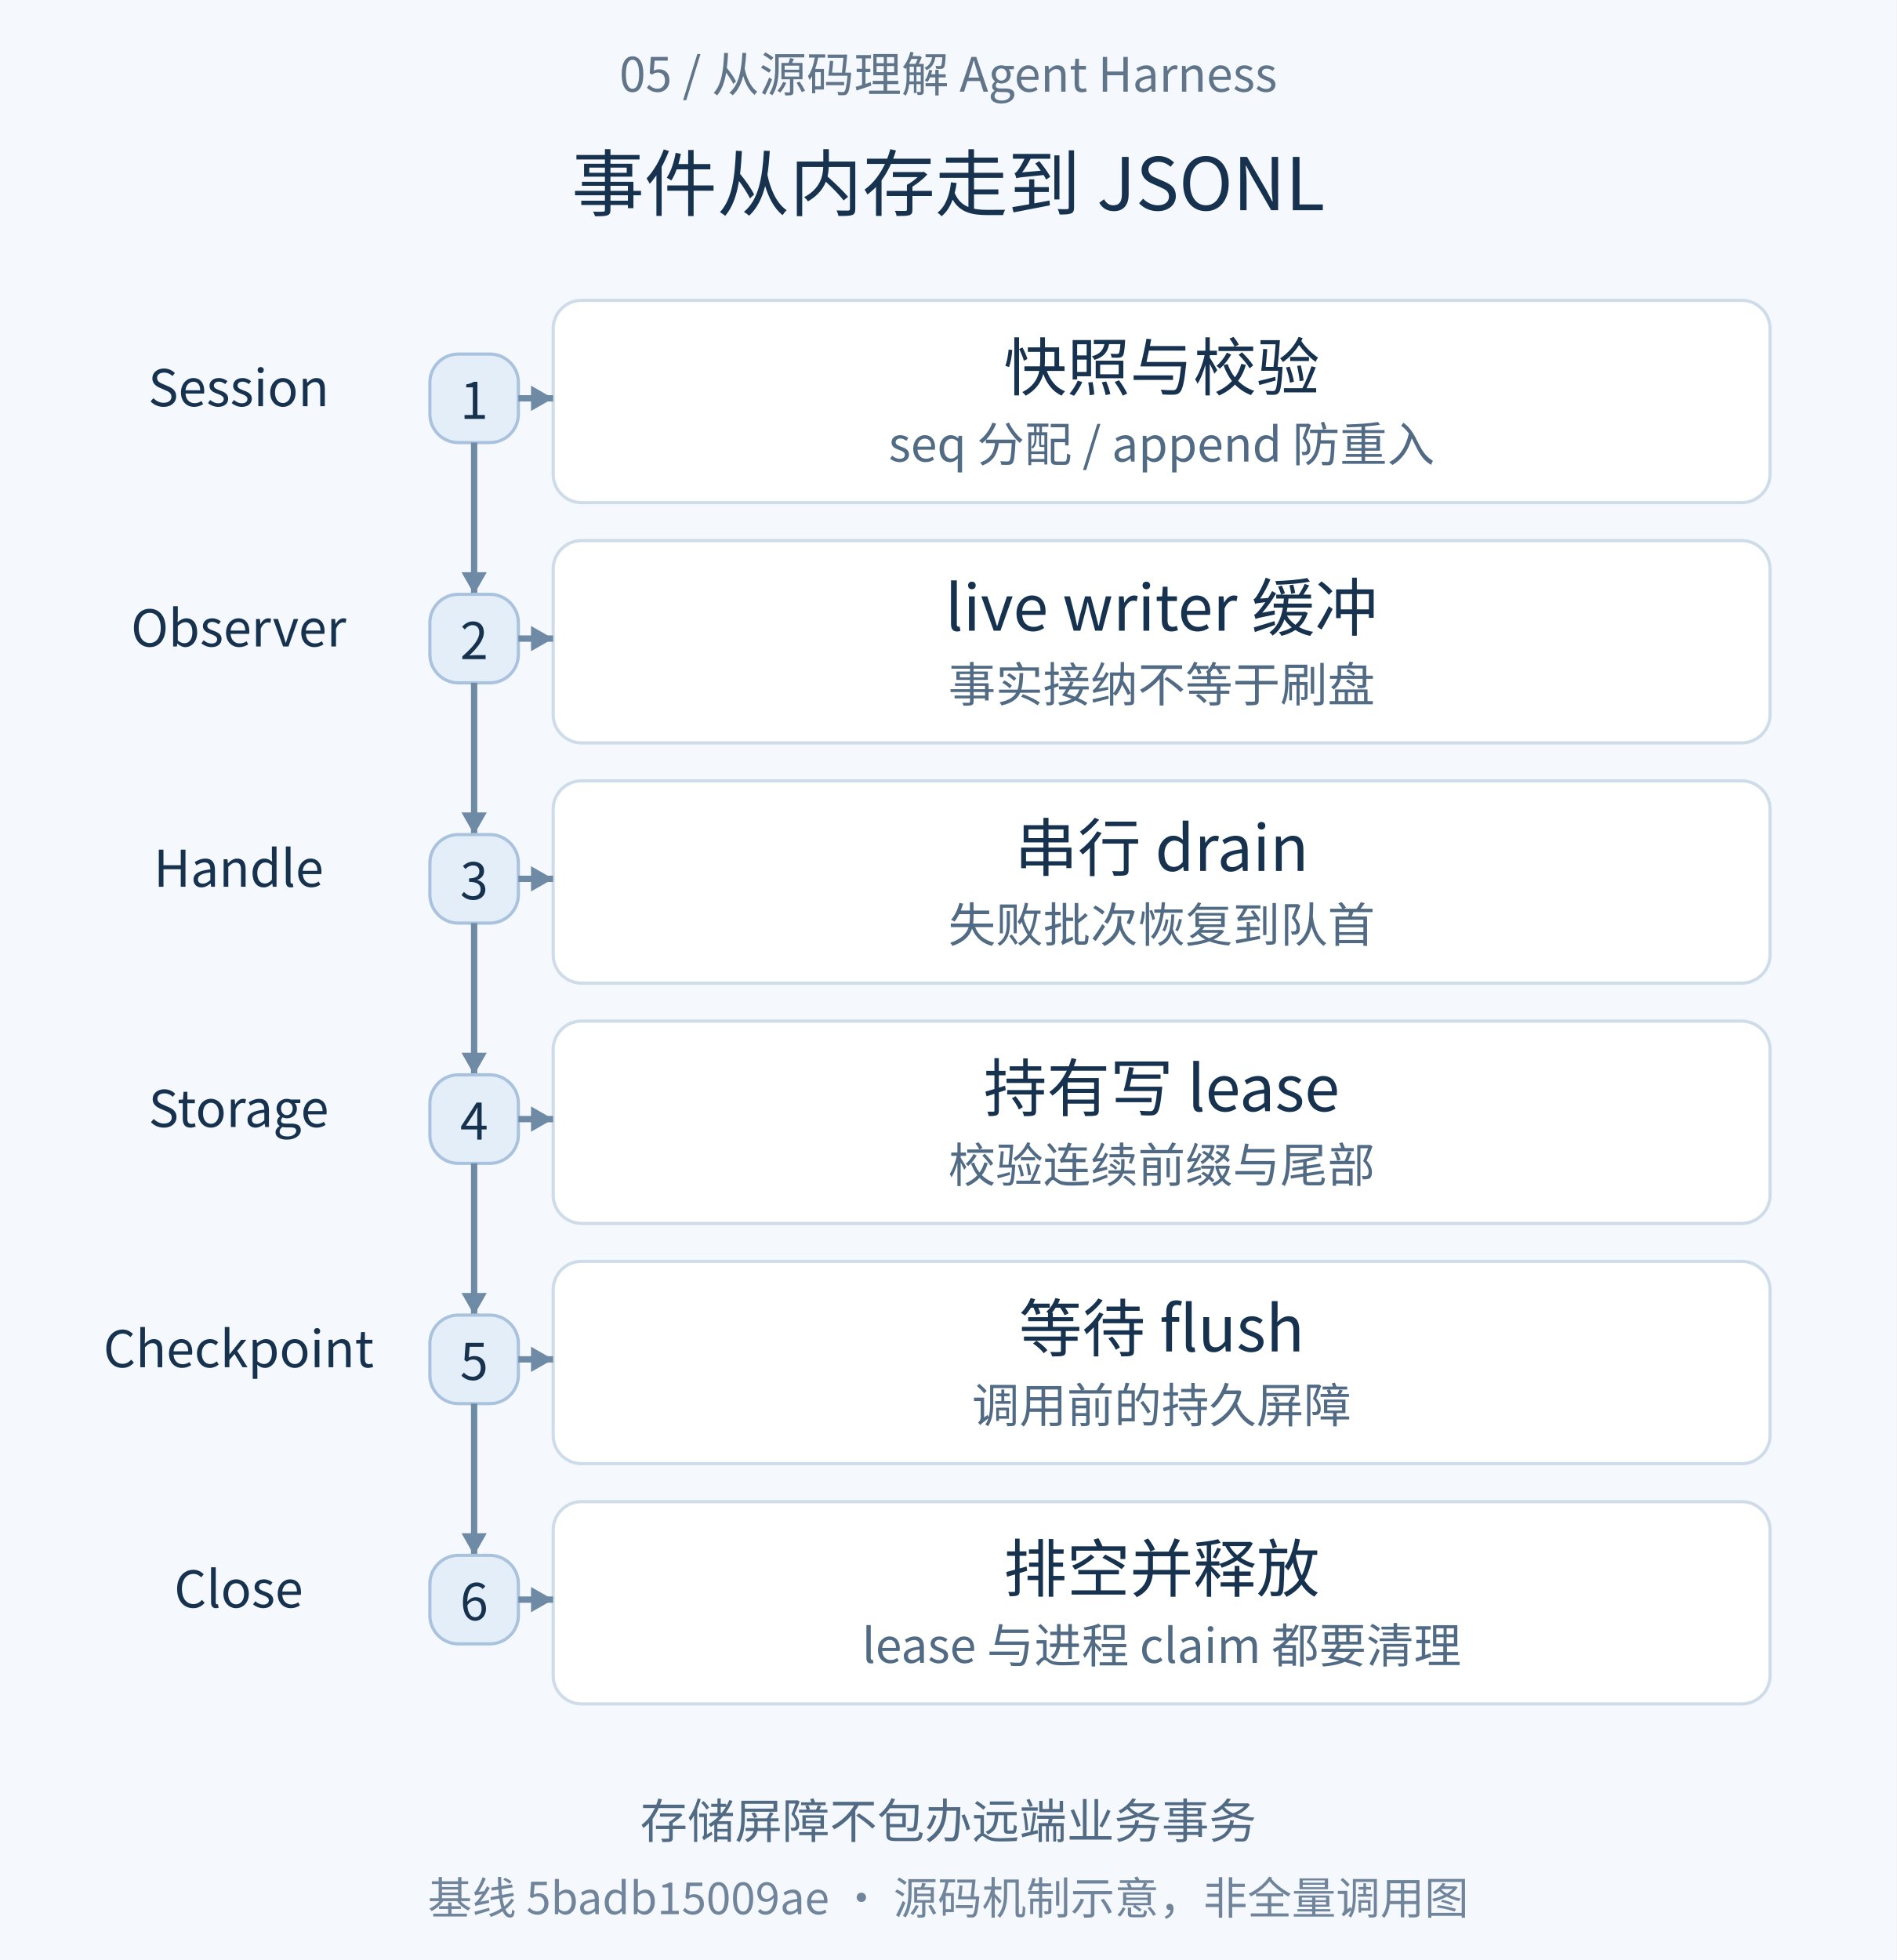
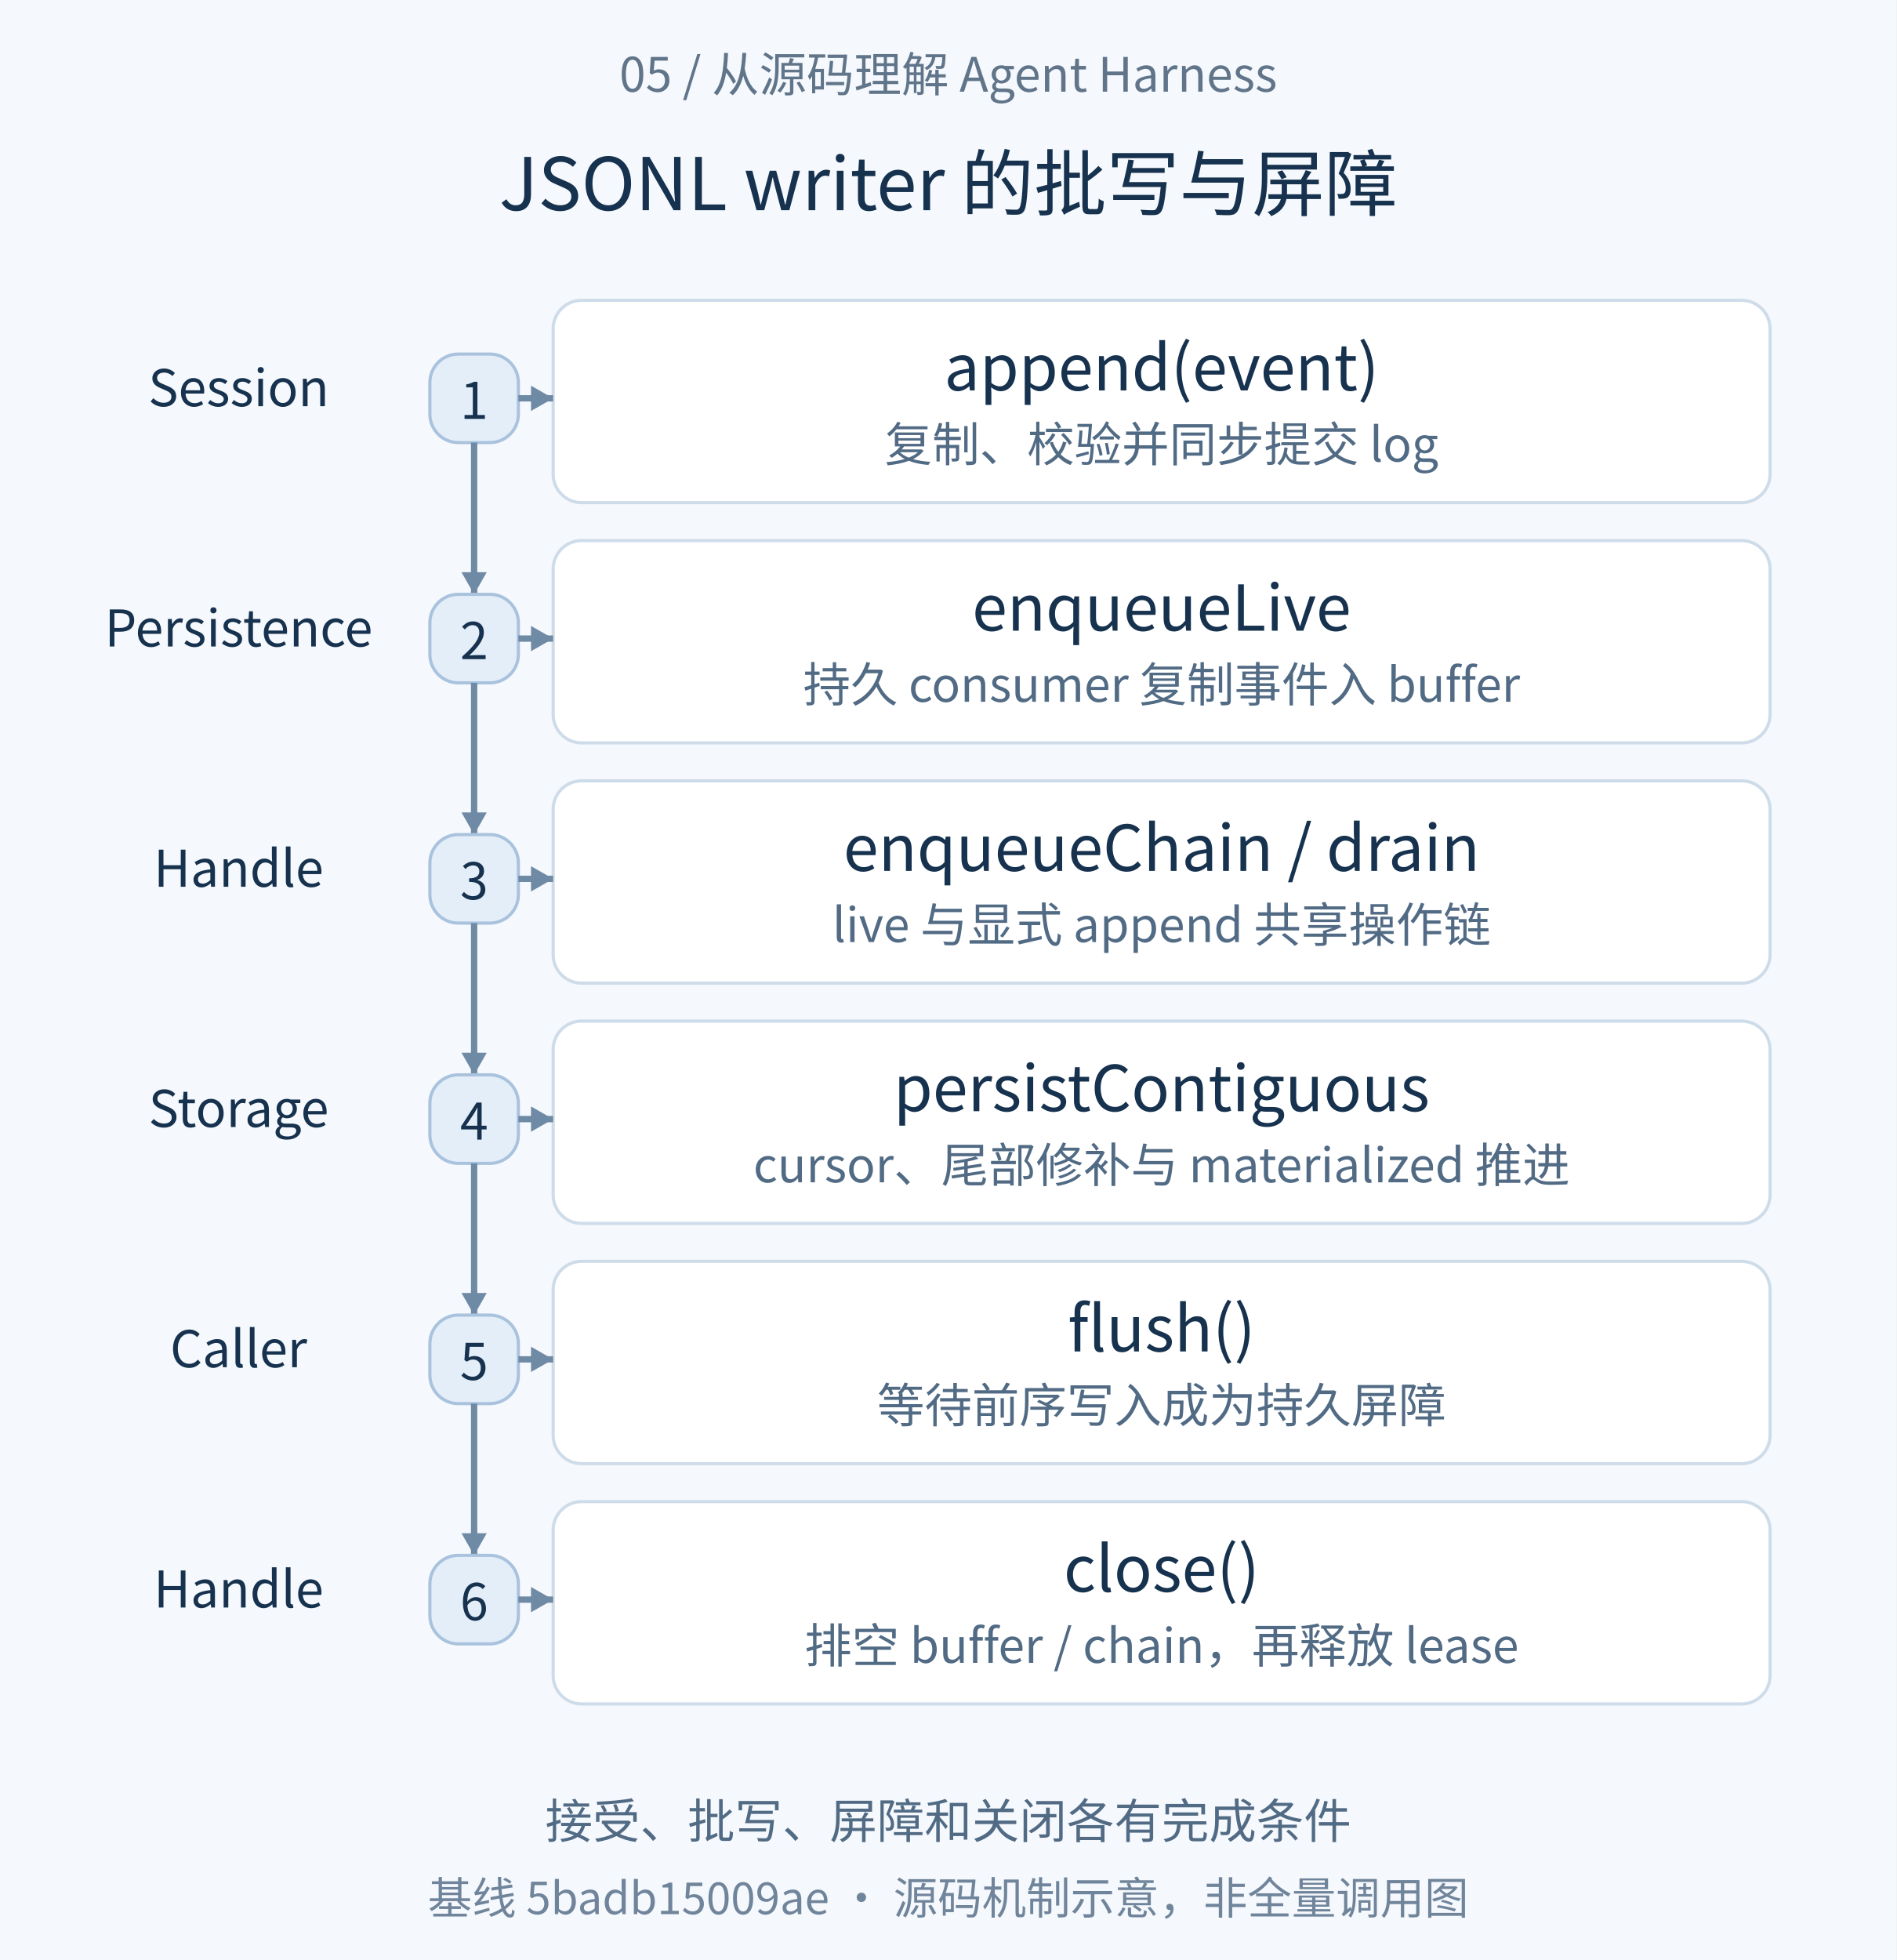
<svg xmlns="http://www.w3.org/2000/svg" width="1200" height="1240" viewBox="0 0 1200 1240">
  <rect width="100%" height="100%" fill="#f5f8fc" />
  <text x="600" y="58" text-anchor="middle" font-family="Heiti SC, PingFang SC, Noto Sans CJK SC, sans-serif" font-size="30" fill="#61758a">05 / 从源码理解 Agent Harness</text>
-   <text x="600" y="133" text-anchor="middle" font-family="Heiti SC, PingFang SC, Noto Sans CJK SC, sans-serif" font-size="46" fill="#16324e">事件从内存走到 JSONL</text>
+   <text x="600" y="133" text-anchor="middle" font-family="Heiti SC, PingFang SC, Noto Sans CJK SC, sans-serif" font-size="46" fill="#16324e">JSONL writer 的批写与屏障</text>
  <rect x="350" y="190" width="770" height="128" rx="18" fill="#ffffff" stroke="#cedcea" stroke-width="2" />
-   <text x="735" y="247" text-anchor="middle" font-family="Heiti SC, PingFang SC, Noto Sans CJK SC, sans-serif" font-size="40" fill="#16324e">快照与校验</text>
-   <text x="735" y="292" text-anchor="middle" font-family="Heiti SC, PingFang SC, Noto Sans CJK SC, sans-serif" font-size="30" fill="#526b85">seq 分配 / append 防重入</text>
+   <text x="735" y="247" text-anchor="middle" font-family="Heiti SC, PingFang SC, Noto Sans CJK SC, sans-serif" font-size="40" fill="#16324e">append(event)</text>
+   <text x="735" y="292" text-anchor="middle" font-family="Heiti SC, PingFang SC, Noto Sans CJK SC, sans-serif" font-size="30" fill="#526b85">复制、校验并同步提交 log</text>
  <text x="151" y="257" text-anchor="middle" font-family="Heiti SC, PingFang SC, Noto Sans CJK SC, sans-serif" font-size="32" fill="#16324e">Session</text>
  <rect x="272" y="224" width="56" height="56" rx="18" fill="#e4eef9" stroke="#a9c2dd" stroke-width="2" />
  <text x="300" y="265" text-anchor="middle" font-family="Heiti SC, PingFang SC, Noto Sans CJK SC, sans-serif" font-size="32" fill="#16324e">1</text>
  <path d="M328,252 L350,252" fill="none" stroke="#6f8aa5" stroke-width="4" />
  <polygon points="350,252 336,244 336,260" fill="#6f8aa5" />
  <path d="M300,280 L300,376" fill="none" stroke="#6f8aa5" stroke-width="4" />
  <polygon points="300,376 292,362 308,362" fill="#6f8aa5" />
  <rect x="350" y="342" width="770" height="128" rx="18" fill="#ffffff" stroke="#cedcea" stroke-width="2" />
-   <text x="735" y="399" text-anchor="middle" font-family="Heiti SC, PingFang SC, Noto Sans CJK SC, sans-serif" font-size="40" fill="#16324e">live writer 缓冲</text>
-   <text x="735" y="444" text-anchor="middle" font-family="Heiti SC, PingFang SC, Noto Sans CJK SC, sans-serif" font-size="30" fill="#526b85">事实接纳不等于刷盘</text>
-   <text x="151" y="409" text-anchor="middle" font-family="Heiti SC, PingFang SC, Noto Sans CJK SC, sans-serif" font-size="32" fill="#16324e">Observer</text>
+   <text x="735" y="399" text-anchor="middle" font-family="Heiti SC, PingFang SC, Noto Sans CJK SC, sans-serif" font-size="40" fill="#16324e">enqueueLive</text>
+   <text x="735" y="444" text-anchor="middle" font-family="Heiti SC, PingFang SC, Noto Sans CJK SC, sans-serif" font-size="30" fill="#526b85">持久 consumer 复制事件入 buffer</text>
+   <text x="151" y="409" text-anchor="middle" font-family="Heiti SC, PingFang SC, Noto Sans CJK SC, sans-serif" font-size="32" fill="#16324e">Persistence</text>
  <rect x="272" y="376" width="56" height="56" rx="18" fill="#e4eef9" stroke="#a9c2dd" stroke-width="2" />
  <text x="300" y="417" text-anchor="middle" font-family="Heiti SC, PingFang SC, Noto Sans CJK SC, sans-serif" font-size="32" fill="#16324e">2</text>
  <path d="M328,404 L350,404" fill="none" stroke="#6f8aa5" stroke-width="4" />
  <polygon points="350,404 336,396 336,412" fill="#6f8aa5" />
  <path d="M300,432 L300,528" fill="none" stroke="#6f8aa5" stroke-width="4" />
  <polygon points="300,528 292,514 308,514" fill="#6f8aa5" />
  <rect x="350" y="494" width="770" height="128" rx="18" fill="#ffffff" stroke="#cedcea" stroke-width="2" />
-   <text x="735" y="551" text-anchor="middle" font-family="Heiti SC, PingFang SC, Noto Sans CJK SC, sans-serif" font-size="40" fill="#16324e">串行 drain</text>
-   <text x="735" y="596" text-anchor="middle" font-family="Heiti SC, PingFang SC, Noto Sans CJK SC, sans-serif" font-size="30" fill="#526b85">失败批次恢复到队首</text>
+   <text x="735" y="551" text-anchor="middle" font-family="Heiti SC, PingFang SC, Noto Sans CJK SC, sans-serif" font-size="40" fill="#16324e">enqueueChain / drain</text>
+   <text x="735" y="596" text-anchor="middle" font-family="Heiti SC, PingFang SC, Noto Sans CJK SC, sans-serif" font-size="30" fill="#526b85">live 与显式 append 共享操作链</text>
  <text x="151" y="561" text-anchor="middle" font-family="Heiti SC, PingFang SC, Noto Sans CJK SC, sans-serif" font-size="32" fill="#16324e">Handle</text>
  <rect x="272" y="528" width="56" height="56" rx="18" fill="#e4eef9" stroke="#a9c2dd" stroke-width="2" />
  <text x="300" y="569" text-anchor="middle" font-family="Heiti SC, PingFang SC, Noto Sans CJK SC, sans-serif" font-size="32" fill="#16324e">3</text>
  <path d="M328,556 L350,556" fill="none" stroke="#6f8aa5" stroke-width="4" />
  <polygon points="350,556 336,548 336,564" fill="#6f8aa5" />
  <path d="M300,584 L300,680" fill="none" stroke="#6f8aa5" stroke-width="4" />
  <polygon points="300,680 292,666 308,666" fill="#6f8aa5" />
  <rect x="350" y="646" width="770" height="128" rx="18" fill="#ffffff" stroke="#cedcea" stroke-width="2" />
-   <text x="735" y="703" text-anchor="middle" font-family="Heiti SC, PingFang SC, Noto Sans CJK SC, sans-serif" font-size="40" fill="#16324e">持有写 lease</text>
-   <text x="735" y="748" text-anchor="middle" font-family="Heiti SC, PingFang SC, Noto Sans CJK SC, sans-serif" font-size="30" fill="#526b85">校验连续前缀与尾部</text>
+   <text x="735" y="703" text-anchor="middle" font-family="Heiti SC, PingFang SC, Noto Sans CJK SC, sans-serif" font-size="40" fill="#16324e">persistContiguous</text>
+   <text x="735" y="748" text-anchor="middle" font-family="Heiti SC, PingFang SC, Noto Sans CJK SC, sans-serif" font-size="30" fill="#526b85">cursor、尾部修补与 materialized 推进</text>
  <text x="151" y="713" text-anchor="middle" font-family="Heiti SC, PingFang SC, Noto Sans CJK SC, sans-serif" font-size="32" fill="#16324e">Storage</text>
  <rect x="272" y="680" width="56" height="56" rx="18" fill="#e4eef9" stroke="#a9c2dd" stroke-width="2" />
  <text x="300" y="721" text-anchor="middle" font-family="Heiti SC, PingFang SC, Noto Sans CJK SC, sans-serif" font-size="32" fill="#16324e">4</text>
  <path d="M328,708 L350,708" fill="none" stroke="#6f8aa5" stroke-width="4" />
  <polygon points="350,708 336,700 336,716" fill="#6f8aa5" />
  <path d="M300,736 L300,832" fill="none" stroke="#6f8aa5" stroke-width="4" />
  <polygon points="300,832 292,818 308,818" fill="#6f8aa5" />
  <rect x="350" y="798" width="770" height="128" rx="18" fill="#ffffff" stroke="#cedcea" stroke-width="2" />
-   <text x="735" y="855" text-anchor="middle" font-family="Heiti SC, PingFang SC, Noto Sans CJK SC, sans-serif" font-size="40" fill="#16324e">等待 flush</text>
-   <text x="735" y="900" text-anchor="middle" font-family="Heiti SC, PingFang SC, Noto Sans CJK SC, sans-serif" font-size="30" fill="#526b85">调用前的持久屏障</text>
-   <text x="151" y="865" text-anchor="middle" font-family="Heiti SC, PingFang SC, Noto Sans CJK SC, sans-serif" font-size="32" fill="#16324e">Checkpoint</text>
+   <text x="735" y="855" text-anchor="middle" font-family="Heiti SC, PingFang SC, Noto Sans CJK SC, sans-serif" font-size="40" fill="#16324e">flush()</text>
+   <text x="735" y="900" text-anchor="middle" font-family="Heiti SC, PingFang SC, Noto Sans CJK SC, sans-serif" font-size="30" fill="#526b85">等待前序写入成为持久屏障</text>
+   <text x="151" y="865" text-anchor="middle" font-family="Heiti SC, PingFang SC, Noto Sans CJK SC, sans-serif" font-size="32" fill="#16324e">Caller</text>
  <rect x="272" y="832" width="56" height="56" rx="18" fill="#e4eef9" stroke="#a9c2dd" stroke-width="2" />
  <text x="300" y="873" text-anchor="middle" font-family="Heiti SC, PingFang SC, Noto Sans CJK SC, sans-serif" font-size="32" fill="#16324e">5</text>
  <path d="M328,860 L350,860" fill="none" stroke="#6f8aa5" stroke-width="4" />
  <polygon points="350,860 336,852 336,868" fill="#6f8aa5" />
  <path d="M300,888 L300,984" fill="none" stroke="#6f8aa5" stroke-width="4" />
  <polygon points="300,984 292,970 308,970" fill="#6f8aa5" />
  <rect x="350" y="950" width="770" height="128" rx="18" fill="#ffffff" stroke="#cedcea" stroke-width="2" />
-   <text x="735" y="1007" text-anchor="middle" font-family="Heiti SC, PingFang SC, Noto Sans CJK SC, sans-serif" font-size="40" fill="#16324e">排空并释放</text>
-   <text x="735" y="1052" text-anchor="middle" font-family="Heiti SC, PingFang SC, Noto Sans CJK SC, sans-serif" font-size="30" fill="#526b85">lease 与进程 claim 都要清理</text>
-   <text x="151" y="1017" text-anchor="middle" font-family="Heiti SC, PingFang SC, Noto Sans CJK SC, sans-serif" font-size="32" fill="#16324e">Close</text>
+   <text x="735" y="1007" text-anchor="middle" font-family="Heiti SC, PingFang SC, Noto Sans CJK SC, sans-serif" font-size="40" fill="#16324e">close()</text>
+   <text x="735" y="1052" text-anchor="middle" font-family="Heiti SC, PingFang SC, Noto Sans CJK SC, sans-serif" font-size="30" fill="#526b85">排空 buffer / chain，再释放 lease</text>
+   <text x="151" y="1017" text-anchor="middle" font-family="Heiti SC, PingFang SC, Noto Sans CJK SC, sans-serif" font-size="32" fill="#16324e">Handle</text>
  <rect x="272" y="984" width="56" height="56" rx="18" fill="#e4eef9" stroke="#a9c2dd" stroke-width="2" />
  <text x="300" y="1025" text-anchor="middle" font-family="Heiti SC, PingFang SC, Noto Sans CJK SC, sans-serif" font-size="32" fill="#16324e">6</text>
  <path d="M328,1012 L350,1012" fill="none" stroke="#6f8aa5" stroke-width="4" />
  <polygon points="350,1012 336,1004 336,1020" fill="#6f8aa5" />
-   <text x="600" y="1163" text-anchor="middle" font-family="Heiti SC, PingFang SC, Noto Sans CJK SC, sans-serif" font-size="30" fill="#526b85">存储屏障不包办远端业务事务</text>
+   <text x="600" y="1163" text-anchor="middle" font-family="Heiti SC, PingFang SC, Noto Sans CJK SC, sans-serif" font-size="30" fill="#526b85">接受、批写、屏障和关闭各有完成条件</text>
  <text x="600" y="1211" text-anchor="middle" font-family="Heiti SC, PingFang SC, Noto Sans CJK SC, sans-serif" font-size="28" fill="#70859b">基线 5badb15009ae · 源码机制示意，非全量调用图</text>
</svg>
